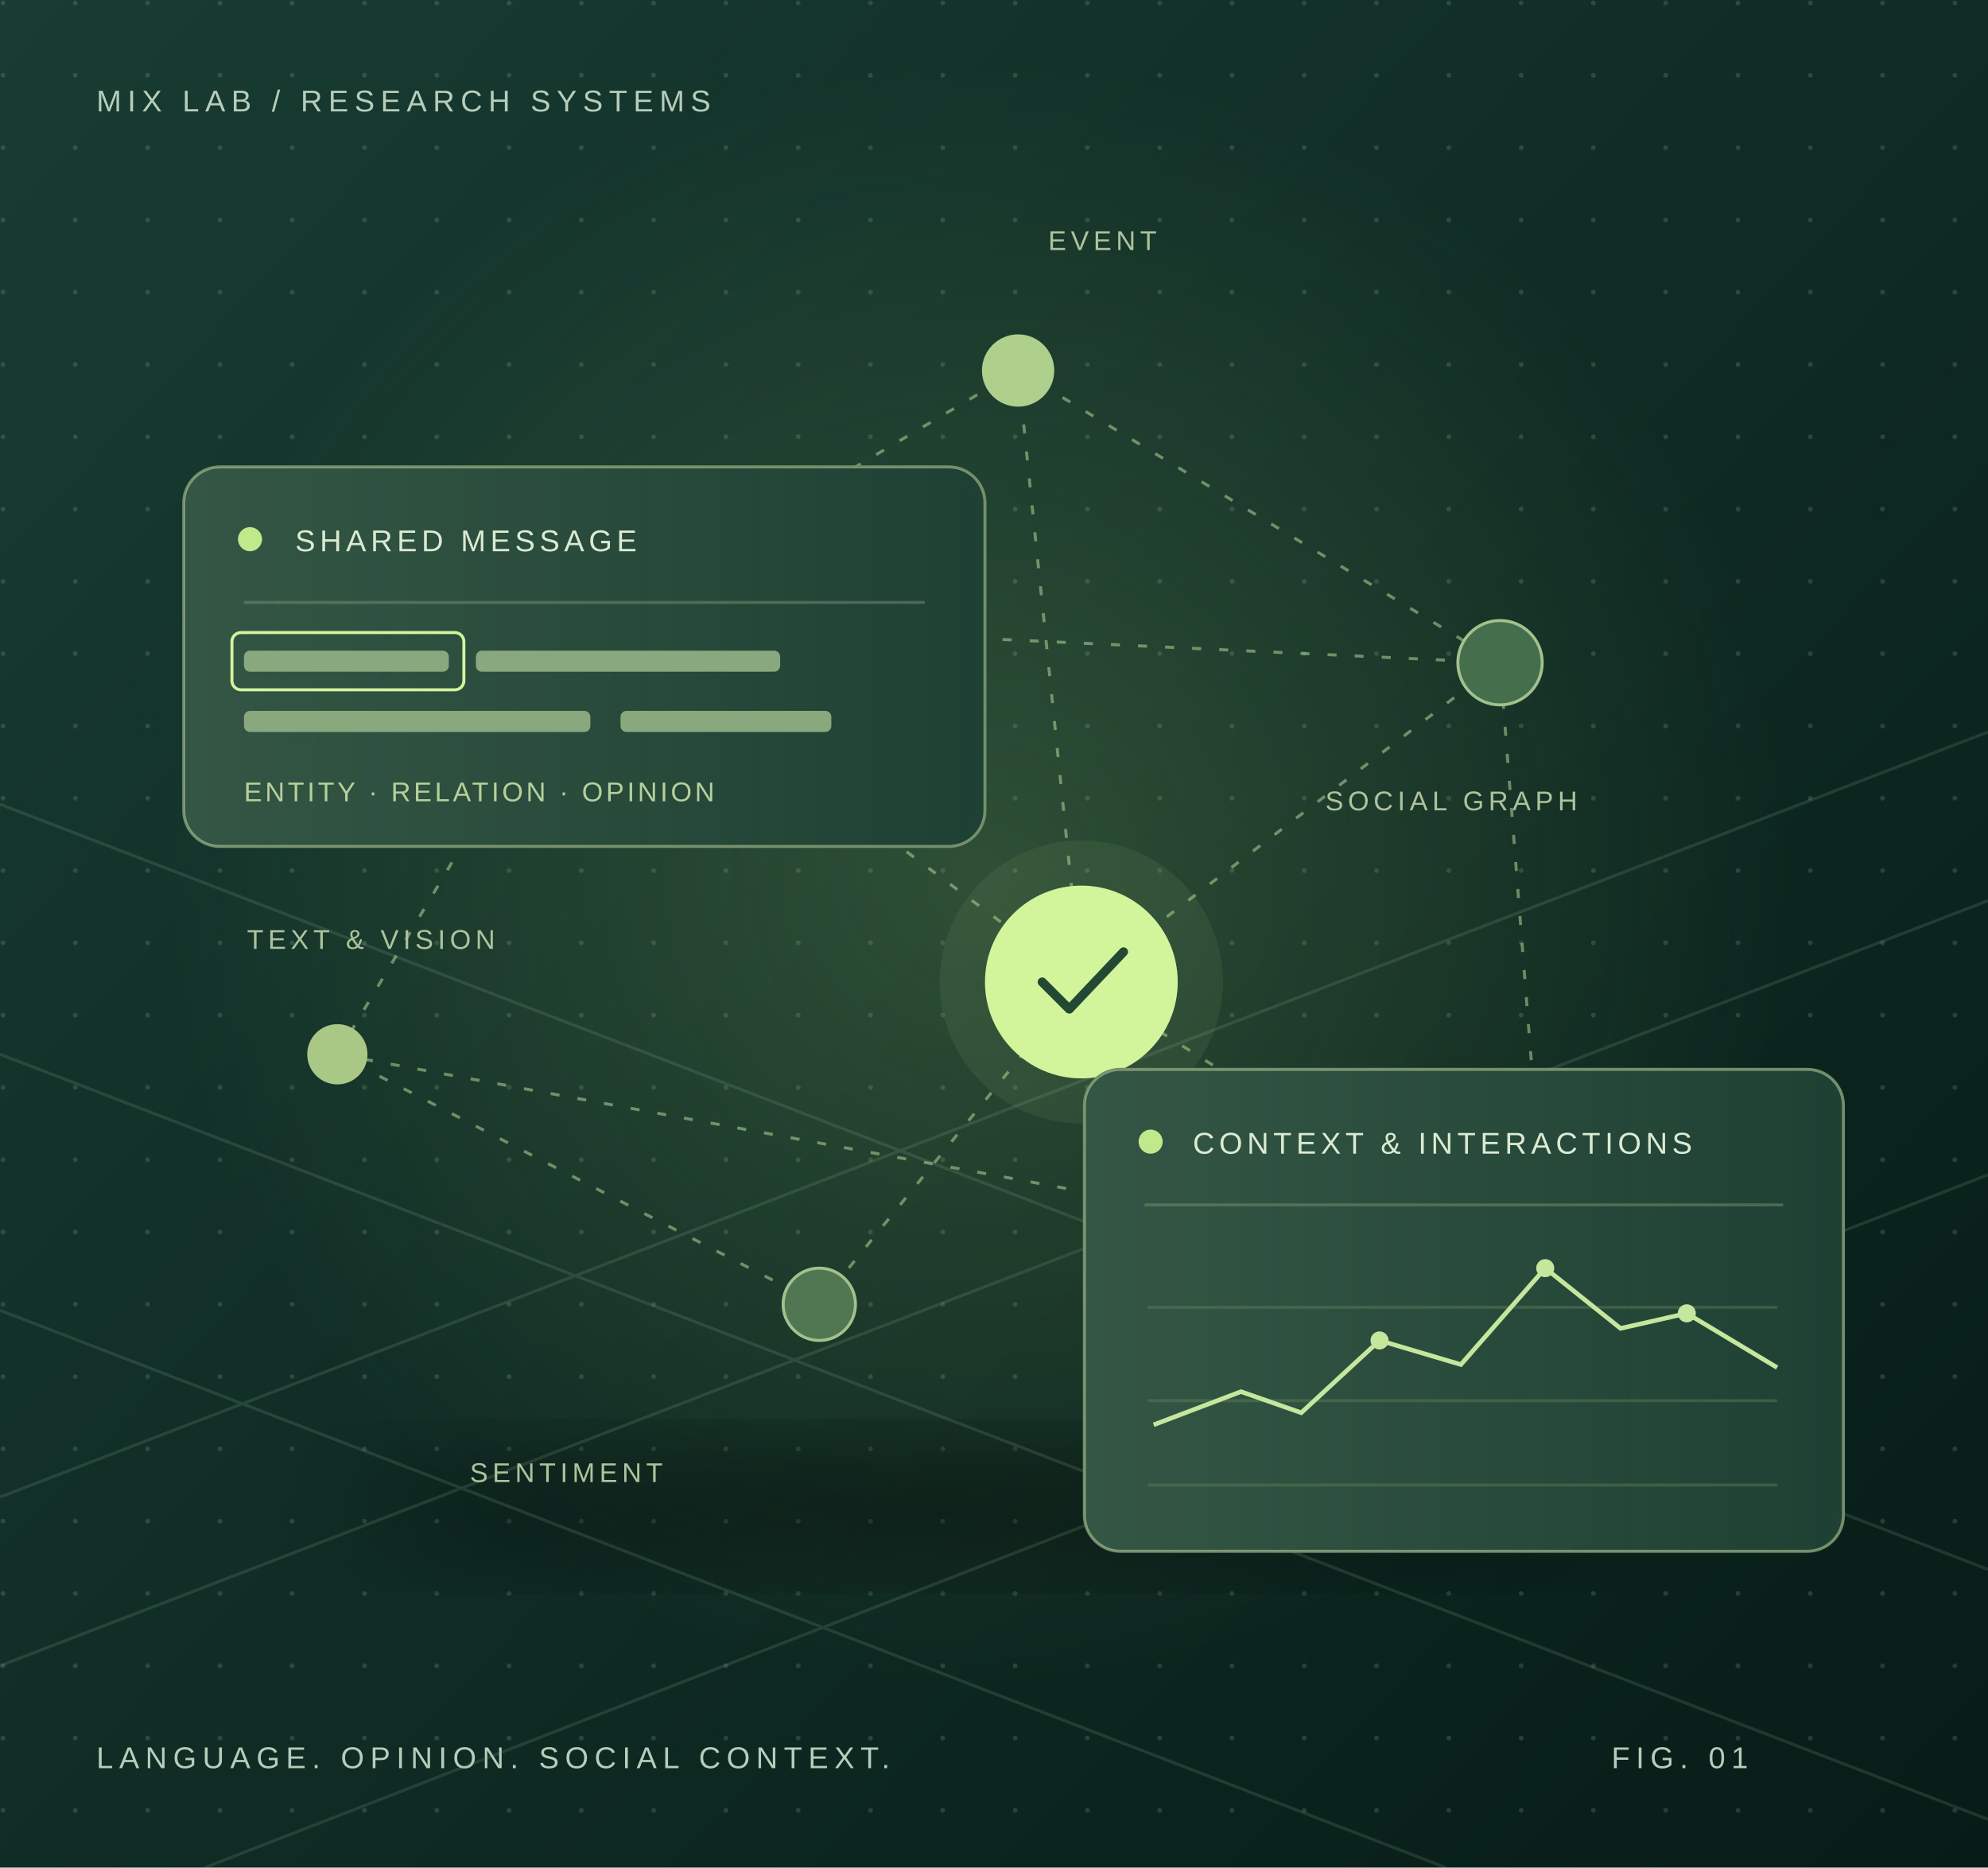
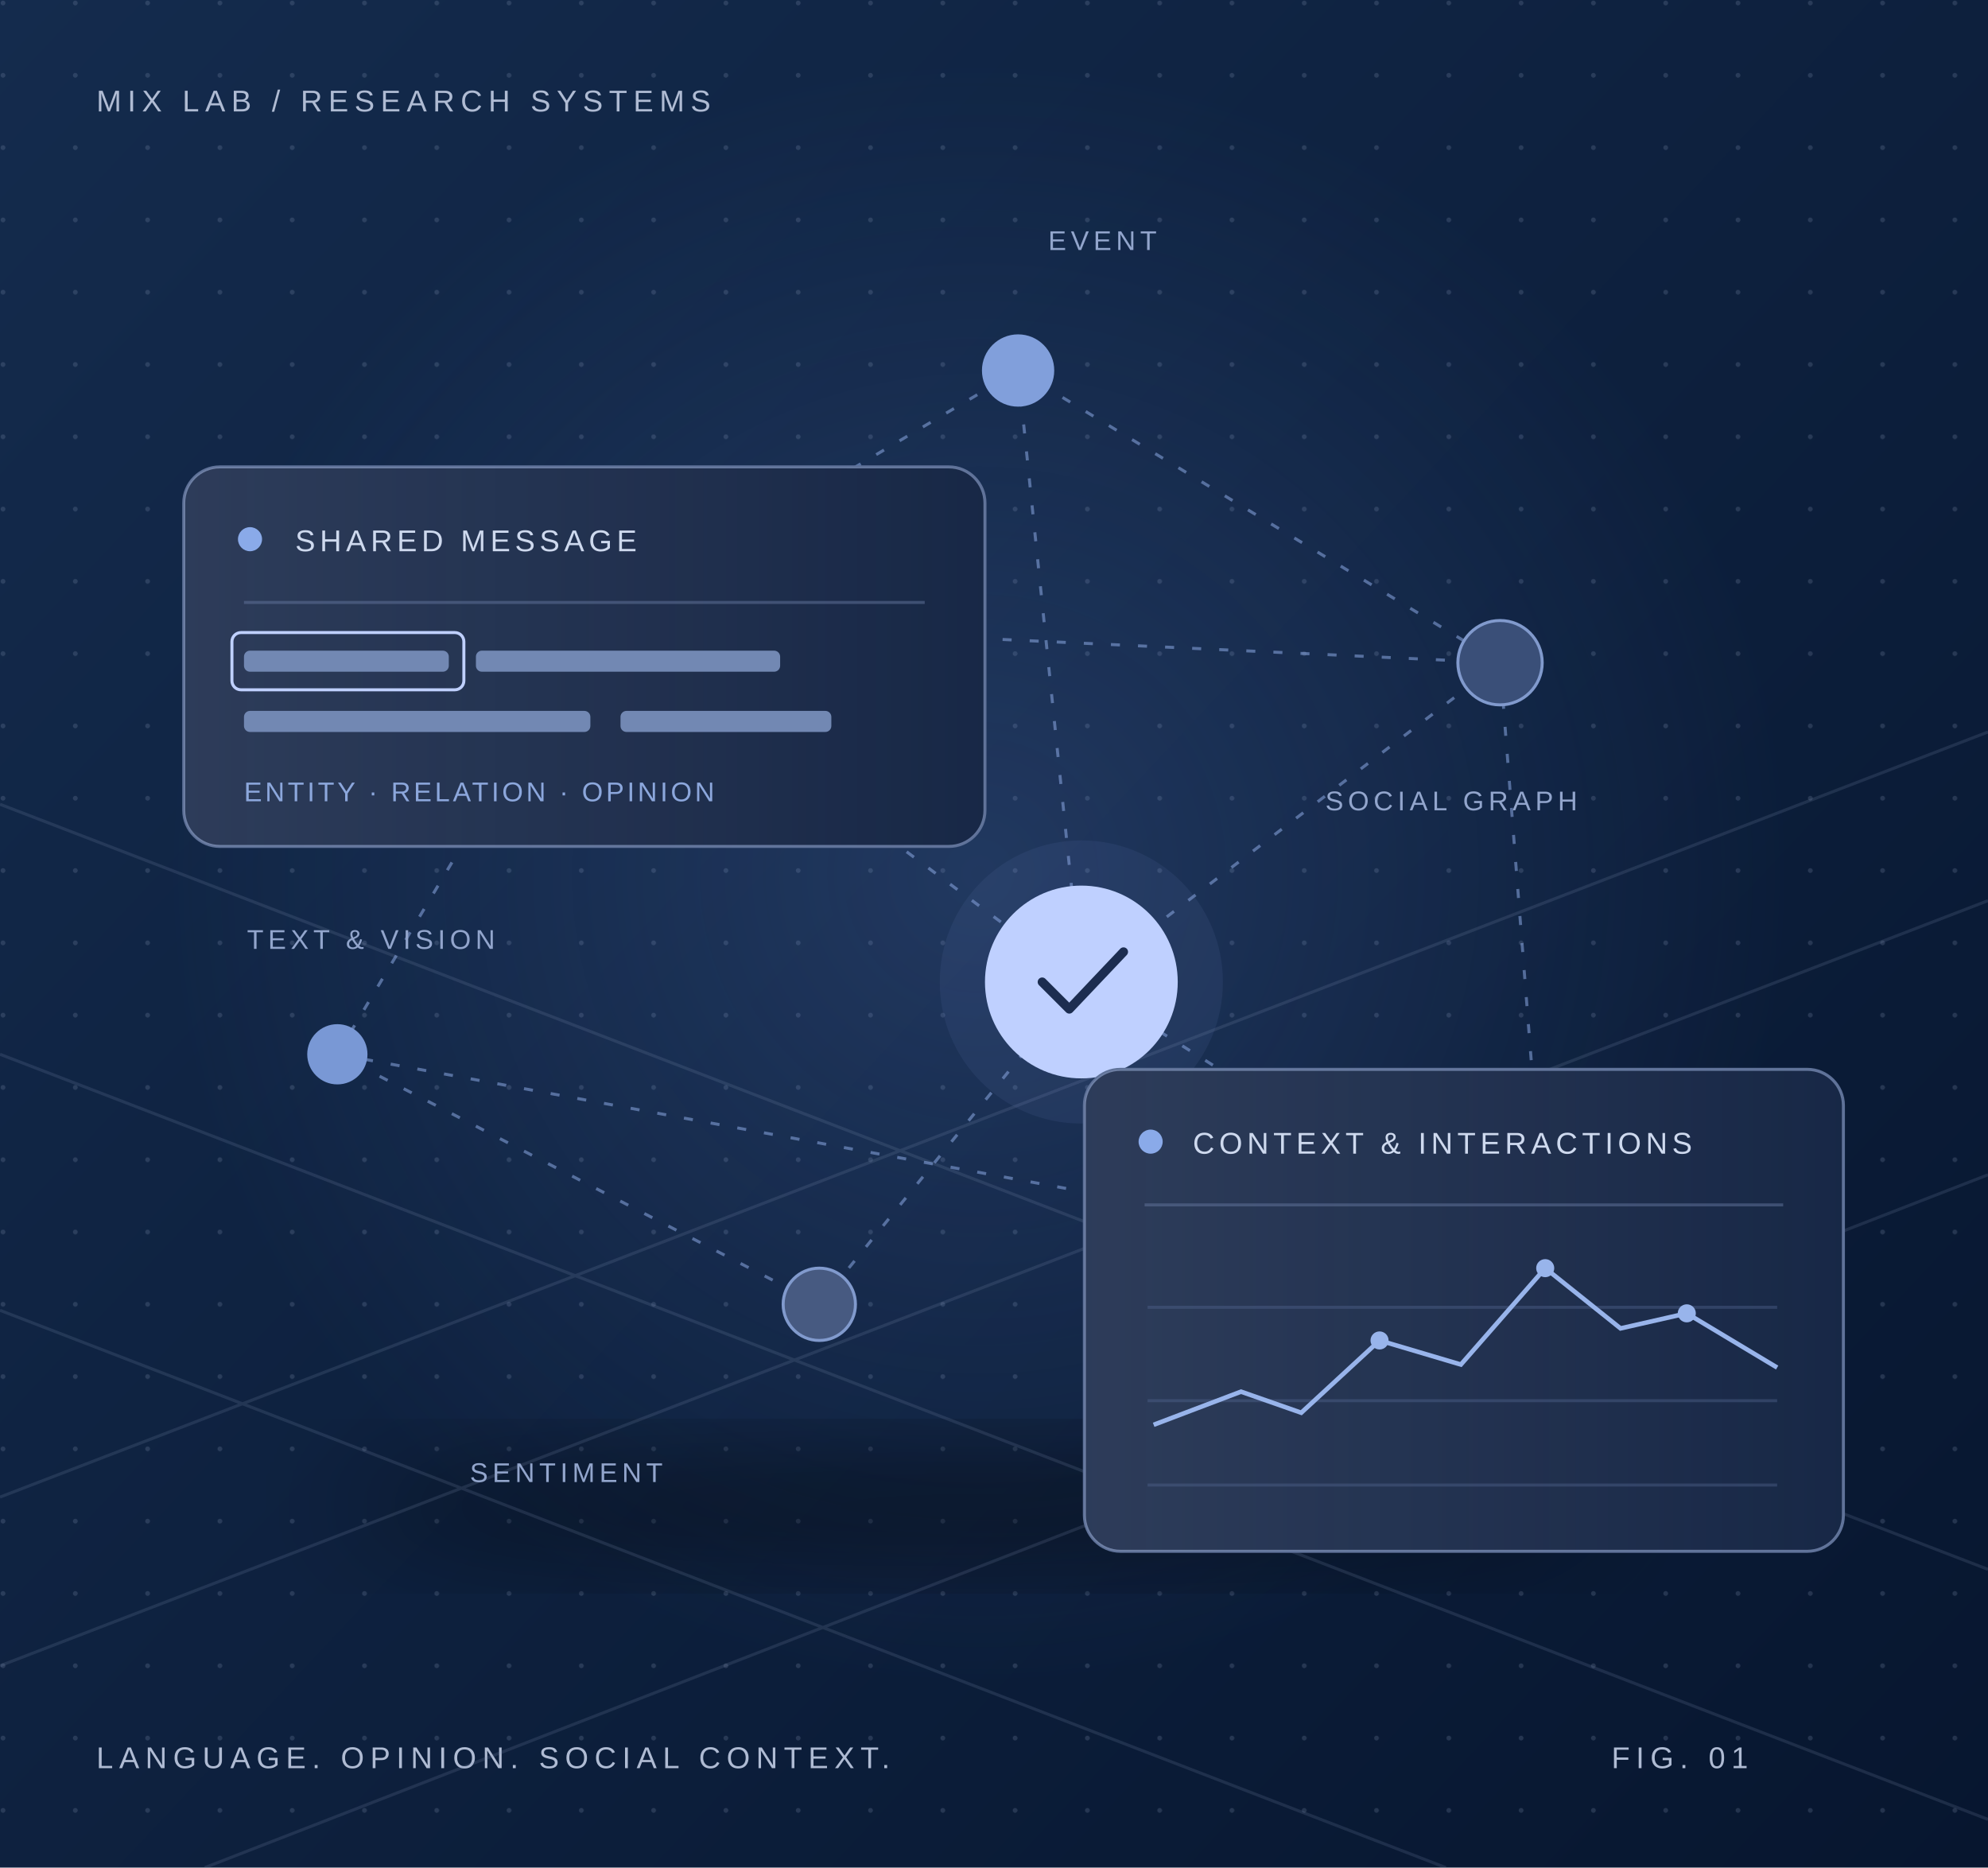
<svg xmlns="http://www.w3.org/2000/svg" width="660" height="620" viewBox="0 0 660 620" fill="none" role="img" aria-labelledby="title desc">
  <defs>
    <linearGradient id="bg" x1="0" y1="0" x2="660" y2="620" gradientUnits="userSpaceOnUse">
-       <stop stop-color="#183c32" />
-       <stop offset="1" stop-color="#071c17" />
+       <stop stop-color="#142b4d" />
+       <stop offset="1" stop-color="#07162f" />
    </linearGradient>
    <linearGradient id="glass">
-       <stop stop-color="#e1fcc9" stop-opacity=".14" />
-       <stop offset="1" stop-color="#e1fcc9" stop-opacity=".03" />
+       <stop stop-color="#d3ddf2" stop-opacity=".14" />
+       <stop offset="1" stop-color="#d3ddf2" stop-opacity=".03" />
    </linearGradient>
    <radialGradient id="glow">
-       <stop stop-color="#a8d879" stop-opacity=".2" />
-       <stop offset="1" stop-color="#a8d879" stop-opacity="0" />
+       <stop stop-color="#6e95e3" stop-opacity=".2" />
+       <stop offset="1" stop-color="#6e95e3" stop-opacity="0" />
    </radialGradient>
    <pattern id="dots" width="24" height="24" patternUnits="userSpaceOnUse">
-       <circle cx="1" cy="1" r=".8" fill="#9fbdac" fill-opacity=".2" />
+       <circle cx="1" cy="1" r=".8" fill="#97a6c5" fill-opacity=".2" />
    </pattern>
    <filter id="shadow">
      <feGaussianBlur stdDeviation="20" />
    </filter>
  </defs>
  <rect width="660" height="620" fill="url(#bg)" />
  <rect width="660" height="620" fill="url(#dots)" />
  <circle cx="325" cy="290" r="270" fill="url(#glow)" />
  <ellipse cx="325" cy="500" rx="210" ry="24" fill="#000" opacity=".35" filter="url(#shadow)" />
-   <g font-family="Arial,sans-serif" font-size="10" letter-spacing="2" fill="#b5cdb9">
+   <g font-family="Arial,sans-serif" font-size="10" letter-spacing="2" fill="#afbbd3">
    <text x="32" y="37">MIX LAB / RESEARCH SYSTEMS</text>
    <text x="32" y="587">LANGUAGE. OPINION. SOCIAL CONTEXT.</text>
    <text x="535" y="587">FIG. 01</text>
  </g>
-   <g stroke="#8dac92" stroke-opacity=".18">
+   <g stroke="#8494b5" stroke-opacity=".18">
    <path d="M0 497L660 243M0 553L660 299M68 620L660 390M0 435L480 620M0 350L660 604M0 267L660 521" />
  </g>
-   <g stroke="#b4d596" stroke-opacity=".55" stroke-dasharray="3 6">
+   <g stroke="#8aa7e1" stroke-opacity=".55" stroke-dasharray="3 6">
    <path d="M198 206L338 123L498 220L359 326L198 206L112 350L272 433L359 326L514 424L498 220M338 123L359 326M112 350L514 424M198 206L498 220" />
  </g>
  <g>
-     <circle cx="338" cy="123" r="12" fill="#afcf8d" />
-     <circle cx="498" cy="220" r="14" fill="#446e4c" stroke="#a2c28c" />
-     <circle cx="112" cy="350" r="10" fill="#a9c886" />
-     <circle cx="272" cy="433" r="12" fill="#517752" stroke="#a2c28c" />
-     <circle cx="514" cy="424" r="10" fill="#a9c886" />
-     <circle cx="359" cy="326" r="47" fill="#aacd87" fill-opacity=".09" />
-     <circle cx="359" cy="326" r="32" fill="#d2f49b" />
-     <path d="M346 326l9 9 18-19" stroke="#234934" stroke-width="3" stroke-linecap="round" stroke-linejoin="round" />
+     <circle cx="338" cy="123" r="12" fill="#819fdb" />
+     <circle cx="498" cy="220" r="14" fill="#3a4f78" stroke="#819acd" />
+     <circle cx="112" cy="350" r="10" fill="#7998d5" />
+     <circle cx="272" cy="433" r="12" fill="#475a81" stroke="#819acd" />
+     <circle cx="514" cy="424" r="10" fill="#7998d5" />
+     <circle cx="359" cy="326" r="47" fill="#7a9ada" fill-opacity=".09" />
+     <circle cx="359" cy="326" r="32" fill="#bfd0ff" />
+     <path d="M346 326l9 9 18-19" stroke="#1c2d50" stroke-width="3" stroke-linecap="round" stroke-linejoin="round" />
  </g>
  <g transform="translate(61 155)">
-     <rect width="266" height="126" rx="12" fill="#183b2f" stroke="#728d69" />
+     <rect width="266" height="126" rx="12" fill="#122241" stroke="#5e7198" />
    <rect width="266" height="126" rx="12" fill="url(#glass)" />
-     <circle cx="22" cy="24" r="4" fill="#bfe98a" />
-     <text x="37" y="28" font-family="Arial" font-size="10" letter-spacing="1.5" fill="#daebd1">SHARED MESSAGE</text>
-     <path d="M20 45h226" stroke="#78936f" stroke-opacity=".5" />
-     <g fill="#89a87d">
+     <circle cx="22" cy="24" r="4" fill="#8aaae9" />
+     <text x="37" y="28" font-family="Arial" font-size="10" letter-spacing="1.5" fill="#ced9ee">SHARED MESSAGE</text>
+     <path d="M20 45h226" stroke="#64779e" stroke-opacity=".5" />
+     <g fill="#7288b3">
      <rect x="20" y="61" width="68" height="7" rx="2" />
      <rect x="97" y="61" width="101" height="7" rx="2" />
      <rect x="20" y="81" width="115" height="7" rx="2" />
      <rect x="145" y="81" width="70" height="7" rx="2" />
    </g>
-     <rect x="16" y="55" width="77" height="19" rx="3" stroke="#d2f49b" />
-     <text x="20" y="111" fill="#b5d197" font-family="Arial" font-size="9" letter-spacing="1">ENTITY · RELATION · OPINION</text>
+     <rect x="16" y="55" width="77" height="19" rx="3" stroke="#bfd0ff" />
+     <text x="20" y="111" fill="#8ca7dc" font-family="Arial" font-size="9" letter-spacing="1">ENTITY · RELATION · OPINION</text>
  </g>
  <g transform="translate(360 355)">
-     <rect width="252" height="160" rx="12" fill="#183b2f" stroke="#728d69" />
+     <rect width="252" height="160" rx="12" fill="#122241" stroke="#5e7198" />
    <rect width="252" height="160" rx="12" fill="url(#glass)" />
-     <circle cx="22" cy="24" r="4" fill="#bfe98a" />
-     <text x="36" y="28" font-family="Arial" font-size="10" letter-spacing="1.5" fill="#daebd1">CONTEXT &amp; INTERACTIONS</text>
-     <path d="M20 45h212" stroke="#78936f" stroke-opacity=".5" />
-     <g stroke="#66865e" stroke-opacity=".4">
+     <circle cx="22" cy="24" r="4" fill="#8aaae9" />
+     <text x="36" y="28" font-family="Arial" font-size="10" letter-spacing="1.5" fill="#ced9ee">CONTEXT &amp; INTERACTIONS</text>
+     <path d="M20 45h212" stroke="#64779e" stroke-opacity=".5" />
+     <g stroke="#536891" stroke-opacity=".4">
      <path d="M21 79h209M21 110h209M21 138h209" />
    </g>
-     <path d="M23 118l29-11 20 7 26-24 27 8 28-32 25 20 22-5 30 18" fill="none" stroke="#c4e69d" stroke-width="1.5" />
-     <g fill="#c4e69d">
+     <path d="M23 118l29-11 20 7 26-24 27 8 28-32 25 20 22-5 30 18" fill="none" stroke="#98b4eb" stroke-width="1.5" />
+     <g fill="#98b4eb">
      <circle cx="98" cy="90" r="3" />
      <circle cx="153" cy="66" r="3" />
      <circle cx="200" cy="81" r="3" />
    </g>
  </g>
-   <g font-family="Arial" font-size="9" letter-spacing="1.5" fill="#adc39b">
+   <g font-family="Arial" font-size="9" letter-spacing="1.5" fill="#92a5cc">
    <text x="82" y="315">TEXT &amp; VISION</text>
    <text x="348" y="83">EVENT</text>
    <text x="440" y="269">SOCIAL GRAPH</text>
    <text x="156" y="492">SENTIMENT</text>
  </g>
</svg>
